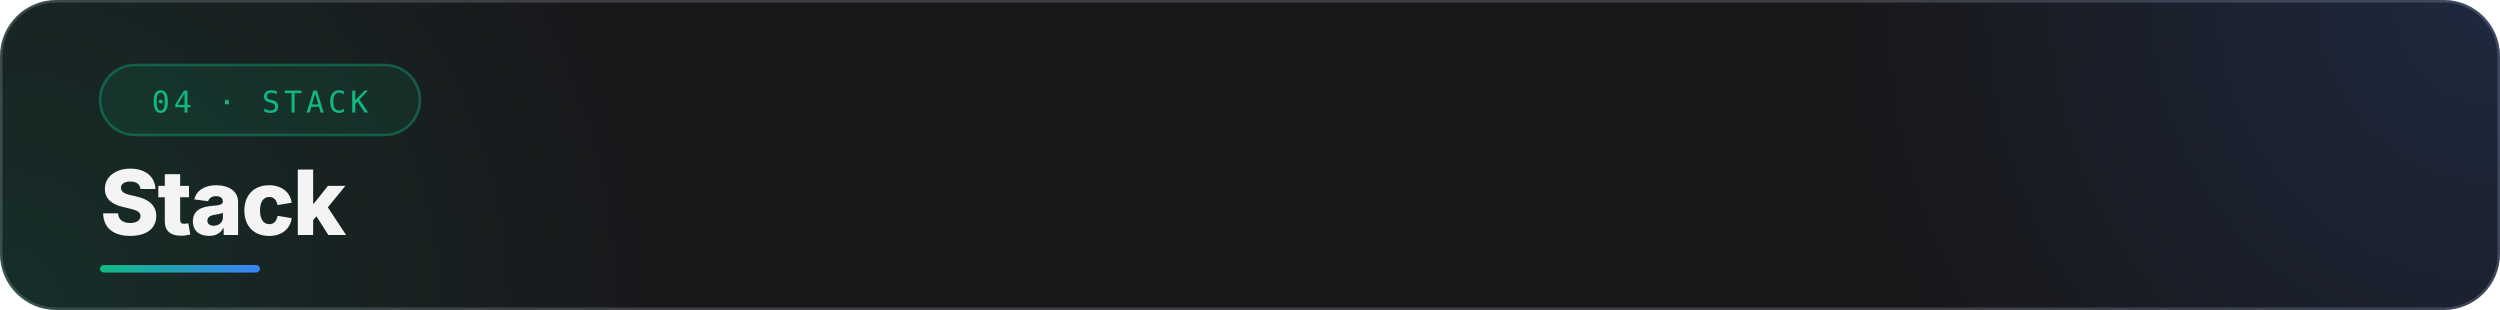
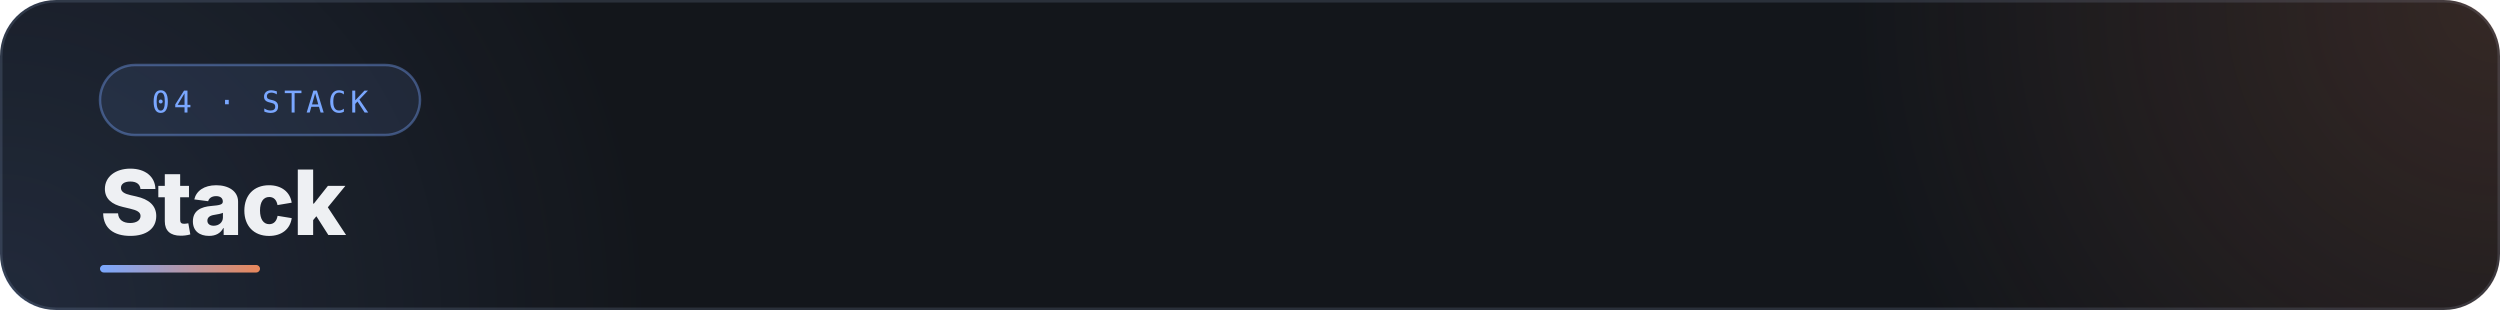
<svg xmlns="http://www.w3.org/2000/svg" width="1000" height="124" viewBox="0 0 1000 124" role="img" aria-label="04 · STACK: Stack">
  <defs>
    <linearGradient id="g" x1="0" y1="0" x2="1" y2="0">
-       <stop offset="0" stop-color="#10b981" />
-       <stop offset="1" stop-color="#3b82f6" />
+       <stop offset="0" stop-color="#7aa7ff" />
+       <stop offset="1" stop-color="#e8875a" />
    </linearGradient>
    <radialGradient id="h1" gradientUnits="userSpaceOnUse" cx="1000" cy="0" r="260">
-       <stop offset="0" stop-color="#3b82f6" stop-opacity="0.16" />
-       <stop offset="1" stop-color="#3b82f6" stop-opacity="0" />
+       <stop offset="0" stop-color="#e8875a" stop-opacity="0.16" />
+       <stop offset="1" stop-color="#e8875a" stop-opacity="0" />
    </radialGradient>
    <radialGradient id="h2" gradientUnits="userSpaceOnUse" cx="0" cy="124" r="260">
-       <stop offset="0" stop-color="#10b981" stop-opacity="0.14" />
-       <stop offset="1" stop-color="#10b981" stop-opacity="0" />
+       <stop offset="0" stop-color="#7aa7ff" stop-opacity="0.14" />
+       <stop offset="1" stop-color="#7aa7ff" stop-opacity="0" />
    </radialGradient>
    <clipPath id="k">
      <rect width="1000" height="124" rx="22" />
    </clipPath>
  </defs>
-   <rect x="0.5" y="0.5" width="999" height="123" rx="22" fill="#18181b" stroke="#3f3f46" />
+   <rect x="0.5" y="0.5" width="999" height="123" rx="22" fill="#13161b" stroke="#2a303a" />
  <g clip-path="url(#k)">
    <rect width="1000" height="124" fill="url(#h1)" />
    <rect width="1000" height="124" fill="url(#h2)" />
  </g>
-   <rect x="40" y="26" width="128" height="28" rx="14" fill="#10b981" fill-opacity="0.10" stroke="#10b981" stroke-opacity="0.38" />
-   <text x="104" y="45" text-anchor="middle" font-family="ui-monospace,'SFMono-Regular',Menlo,Consolas,monospace" font-size="12" letter-spacing="1.6" fill="#10b981">04 · STACK</text>
-   <text x="40" y="94" font-family="Inter,'Segoe UI',-apple-system,Helvetica,Arial,sans-serif" font-size="36" font-weight="800" letter-spacing="-0.8" fill="#f4f4f5">Stack</text>
+   <rect x="40" y="26" width="128" height="28" rx="14" fill="#7aa7ff" fill-opacity="0.10" stroke="#7aa7ff" stroke-opacity="0.38" />
+   <text x="104" y="45" text-anchor="middle" font-family="'Geist Mono',ui-monospace,'SFMono-Regular',Menlo,Consolas,monospace" font-size="12" letter-spacing="1.6" fill="#7aa7ff">04 · STACK</text>
+   <text x="40" y="94" font-family="Geist,Inter,'Segoe UI',-apple-system,Helvetica,Arial,sans-serif" font-size="36" font-weight="800" letter-spacing="-0.8" fill="#eef0f3">Stack</text>
  <rect x="40" y="106" width="64" height="3" rx="1.5" fill="url(#g)" />
</svg>
